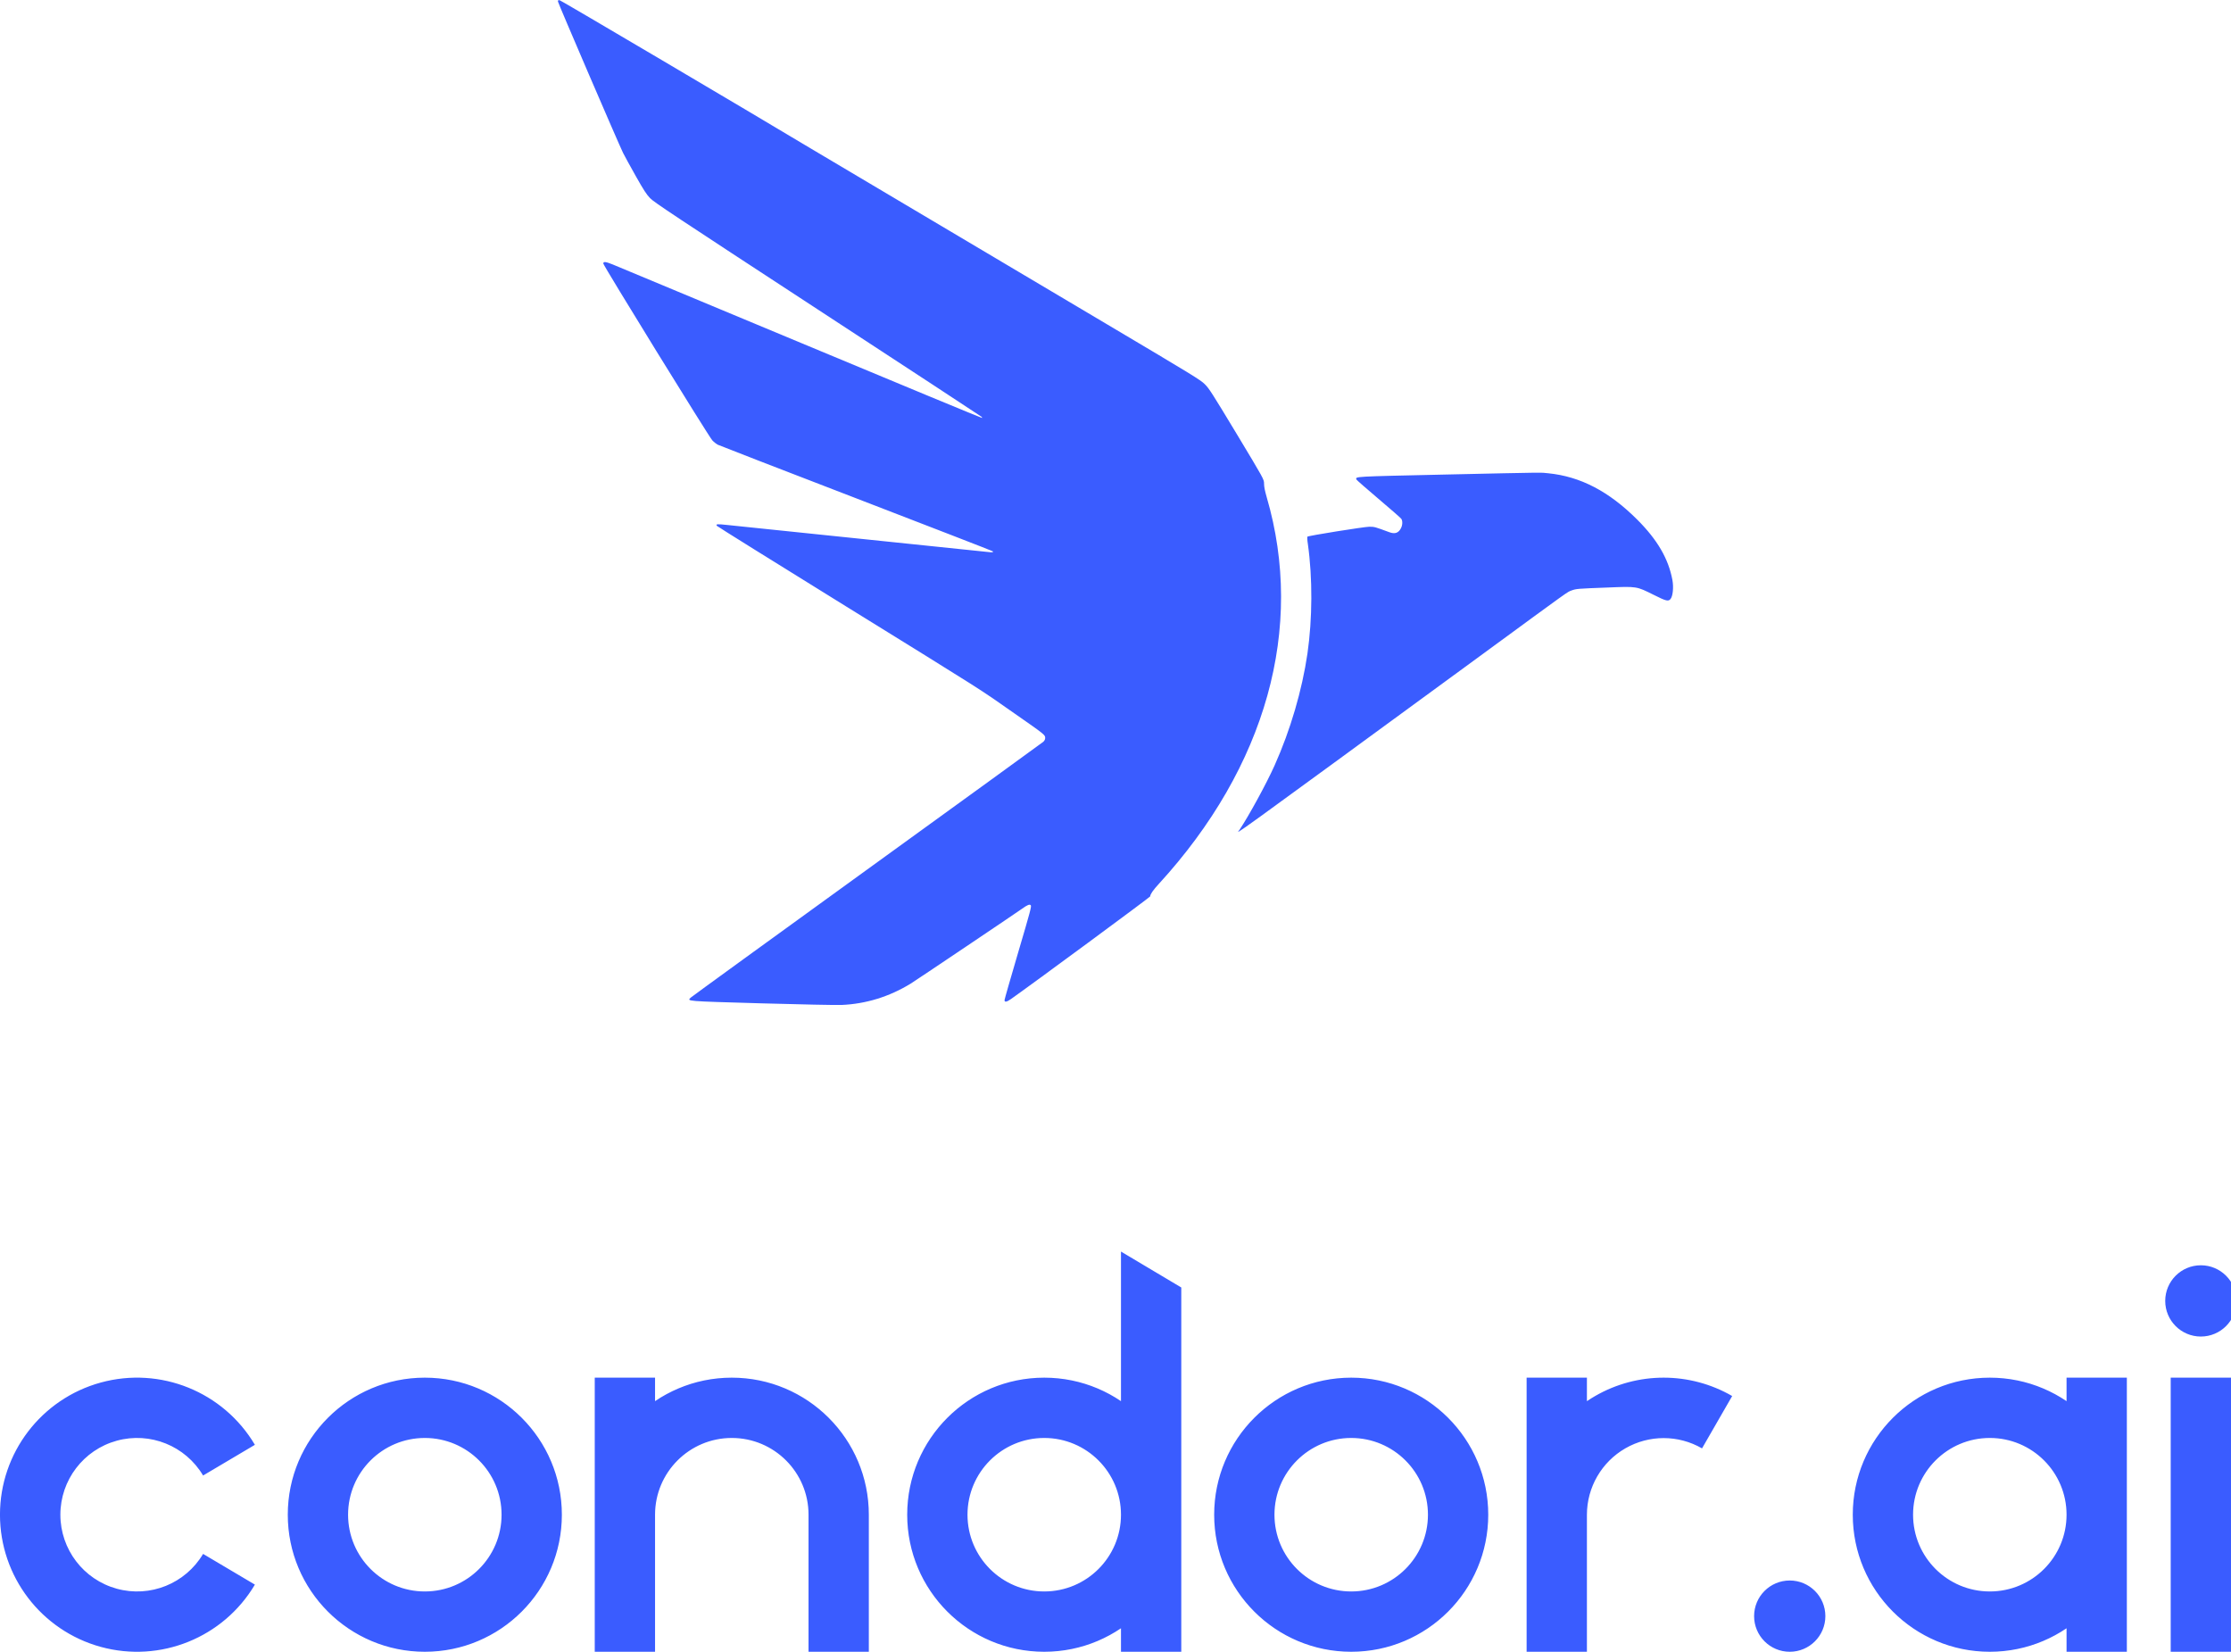
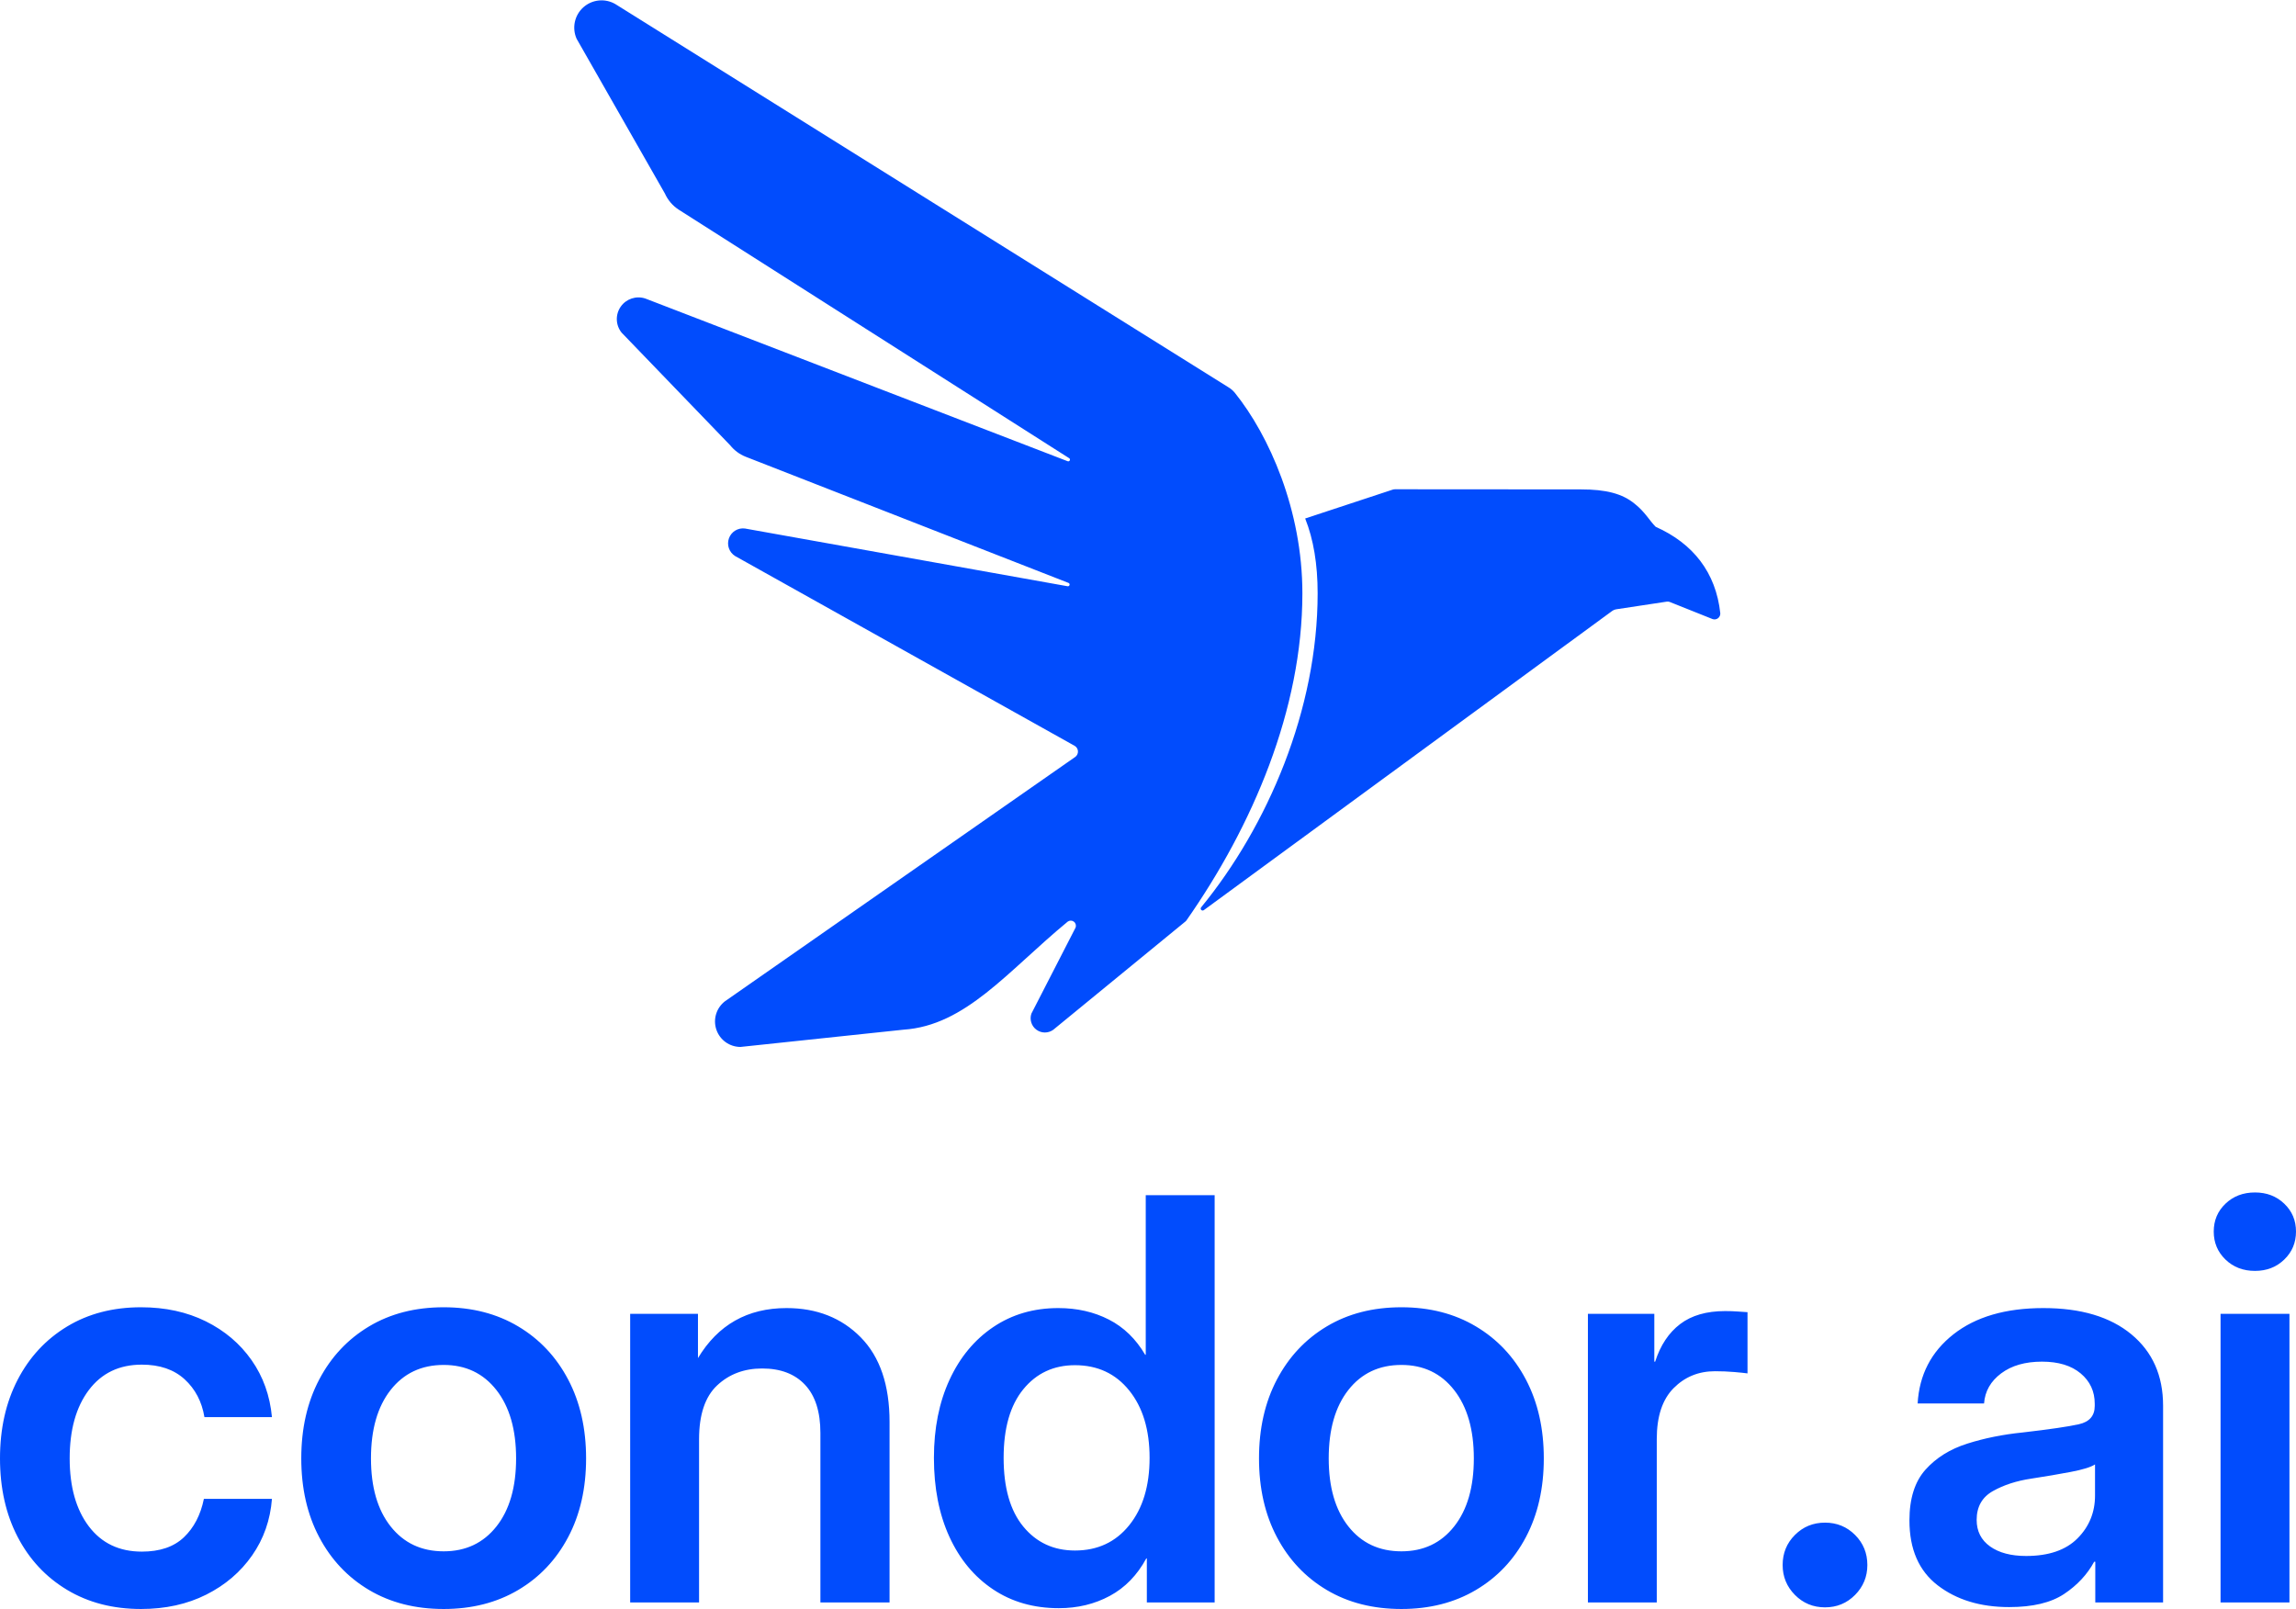
- <svg xmlns="http://www.w3.org/2000/svg" viewBox="0 0 814 602.6" fill="#3A5CFF" role="img" aria-label="condor.ai">
-   <path fill-rule="evenodd" transform="translate(203.5 0) scale(0.3709)" d="M   0.2   1.5 C   0.2   2.8,   59.3   140.2,   64.3   150.5 C   65.8   153.4,   71.3   163.6,   76.7   173.1 C   84.7   187.3,   87.3   191.2,   90.8   194.9 C   94.6   198.9,   114.9   212.3,   255.5   304.2 C   343.7   361.8,   416.3   409.4,   416.8   409.9 C   417.3   410.4,   417.6   410.9,   417.4   411.1 C   417.2   411.3,   336.9   378.1,   239   337.2 C   141.1   296.4,   57.8   261.7,   54   260.1 C   47.1   257.3,   44.8   257.1,   44.8   259.2 C   44.8   261.1,   148.9   430,   152.1   433.2 C   153.7   434.9,   156.2   436.8,   157.6   437.5 C   159   438.2,   220.3   462,   293.7   490.2 C   367.1   518.5,   427.4   541.8,   427.8   542.2 C   429   543.3,   427.6   543.5,   421.8   542.8 C   417.1   542.3,   313.2   531.5,   167   516.4 C   156.6   515.3,   155.4   515.4,   156.5   517.2 C   156.9   517.8,   213.9   553.3,   283.2   596.2 C   422.2   682.2,   413.6   676.7,   449.8   702.1 C   479.1   722.5,   479.5   722.9,   479.5   725.8 C   479.5   727.2,   478.9   728.4,   477.7   729.6 C   476.7   730.5,   398.6   787.1,   304.2   855.4 C   209.8   923.7,   131.8   980.3,   130.9   981.2 C   127   984.9,   124.8   984.7,   200.6   986.9 C   238.7   988,   274   988.7,   279   988.5 C   303.1   987.5,   326.1   980.4,   347.2   967.5 C   351.6   964.8,   450.5   898.3,   456.8   893.8 C   462.1   890,   464.2   889.2,   465.3   890.4 C   466.2   891.3,   464.9   896.3,   452.9   936.9 C   445.5   962,   439.5   983,   439.5   983.7 C   439.5   986,   441.5   985.7,   445.8   982.7 C   464.4   969.7,   582.8   882.4,   582.8   881.7 C   582.8   879.6,   585.7   875.5,   591.2   869.5 C   696.9   754.2,   735   617.6,   697.4   489 C   695.6   482.7,   694.8   478.8,   694.8   475.8 C   694.8   471.5,   694.8   471.5,   668   427 C   643.6   386.6,   640.7   382,   636.5   377.9 C   632.2   373.6,   624.8   369.1,   541.2   319.5 C   426   251.2,   254.6   149.5,   248.5   145.8 C   188   109.5,   3.3   0.5,   2   0.3 C   0.5   0,   0.2   0.1,   0.2   1.5 M   871.6   466.8 C   782.2   468.8,   784.5   468.6,   785.7   471.7 C   785.9   472.2,   795.7   480.8,   807.4   490.7 C   819.2   500.7,   829.3   509.5,   829.8   510.3 C   831.2   512.3,   831.1   516.4,   829.5   519.5 C   827.1   524.3,   823.5   525.5,   818.1   523.5 C   803.7   518.2,   803.5   518.1,   798.3   518.1 C   793   518.2,   738.4   526.9,   737.4   527.9 C   737.2   528.2,   737.3   531.5,   737.9   535.1 C   742.6   568.5,   742.4   608.6,   737.5   642.8 C   732.2   679,   720.7   718.2,   705.2   752.8 C   697.3   770.5,   679.9   802.4,   670.6   816.3 C   667.6   820.7,   651.7   832.2,   904.2   647.5 C   998.9   578.1,   992.8   582.5,   997.3   580.8 C   1001.8   579.1,   1003.3   579,   1032.6   577.9 C   1061.9   576.7,   1061   576.6,   1078.3   585.2 C   1090.4   591.3,   1092.6   591.8,   1094.7   589.1 C   1097   586.2,   1097.8   577.5,   1096.5   570.5 C   1092.6   549.6,   1081.8   531,   1061.9   511.1 C   1034   483.3,   1006.1   468.7,   974.3   465.5 C   966.1   464.7,   975.6   464.5,   871.6   466.8" />
-   <path transform="translate(0 456.6)" d="M93 121.5A50 50 0 1 1 93 70.5L74.1 81.7A28 28 0 1 0 74.1 110.3ZM105 96A50 50 0 1 1 205 96A50 50 0 1 1 105 96ZM127 96A28 28 0 1 0 183 96A28 28 0 1 0 127 96ZM217 46H239V146H217ZM217 96A50 50 0 0 1 317 96L295 96A28 28 0 0 0 239 96ZM295 96H317V146H295ZM331 96A50 50 0 1 1 431 96A50 50 0 1 1 331 96ZM353 96A28 28 0 1 0 409 96A28 28 0 1 0 353 96ZM409 0L431 13.1V146H409ZM443 96A50 50 0 1 1 543 96A50 50 0 1 1 443 96ZM465 96A28 28 0 1 0 521 96A28 28 0 1 0 465 96ZM557 46H579V146H557ZM557 96A50 50 0 0 1 632 52.7L621 71.8A28 28 0 0 0 579 96ZM640 133A13 13 0 1 1 666 133A13 13 0 1 1 640 133ZM676 96A50 50 0 1 1 776 96A50 50 0 1 1 676 96ZM698 96A28 28 0 1 0 754 96A28 28 0 1 0 698 96ZM754 46H776V146H754ZM792 46H814V146H792ZM790 18A13 13 0 1 1 816 18A13 13 0 1 1 790 18Z" />
+ <svg xmlns="http://www.w3.org/2000/svg" viewBox="0 0 795.48 557.2" fill="#014CFD" role="img" aria-label="condor.ai">
+   <path fill-rule="evenodd" transform="translate(200.67 1.08) scale(1.44)" d="M8.71 0.24L156.14 92.39A6 6 0 0 1 157.74 93.75C166 104 174 122 174 142C174 170 162 198 146.08 220.74A0.8 0.8 0 0 1 145.9 220.93L114.06 247.02A3.43 3.43 0 0 1 108.8 243.13L119.44 222.41A1.24 1.24 0 0 0 117.52 221.01C103 233 93 246 78 247L38.8 251.15A6.13 6.13 0 0 1 35.06 240.17L119.38 181.35A1.6 1.6 0 0 0 119.24 178.72L37.52 133.04A3.6 3.6 0 0 1 39.87 126.41L117.54 140.31A0.42 0.42 0 0 0 117.75 139.51L40.02 109.13A9 9 0 0 1 36.34 106.4L10.19 79.27A5.21 5.21 0 0 1 15.95 71.09L117.49 110.21A0.41 0.41 0 0 0 117.85 109.47L23.95 49.7A9 9 0 0 1 20.62 45.81L-0.62 8.58A6.57 6.57 0 0 1 8.71 0.24ZM149.64 217.56C165.67 198 177.67 170 177.67 142C177.67 135 176.67 129 174.67 124L195.69 117.07A2 2 0 0 1 196.32 116.97L241 117C247 117 251 118 254 120.5C256.5 122.5 257.5 124.5 259 126C268 130 273.5 137 274.55 146.82A1.4 1.4 0 0 1 272.71 148.21L262.35 144.07A1.5 1.5 0 0 0 261.65 144.01L249.57 145.84A2.5 2.5 0 0 0 248.48 146.29L150.29 218.23A0.47 0.47 0 0 1 149.64 217.56Z" />
+   <path transform="translate(0 409.2)" d="M48.86 148.27L48.86 148.27Q34.28 148.27 23.24 141.64Q12.21 135.02 6.1 123.27Q0 111.53 0 96.09L0 96.09Q0 80.66 6.1 68.87Q12.21 57.08 23.24 50.4Q34.28 43.73 48.86 43.73L48.86 43.73Q61.45 43.73 71.3 48.6Q81.15 53.48 87.16 62.05Q93.18 70.62 94.22 81.8L94.22 81.8L70.83 81.8Q69.5 73.75 63.96 68.68Q58.42 63.61 49.14 63.61L49.14 63.61Q37.4 63.61 30.77 72.42Q24.14 81.23 24.14 96.09L24.14 96.09Q24.14 110.87 30.77 119.63Q37.4 128.39 49.14 128.39L49.14 128.39Q58.52 128.39 63.73 123.41Q68.94 118.44 70.64 110.11L70.64 110.11L94.22 110.11Q93.37 121.09 87.35 129.71Q81.34 138.33 71.44 143.3Q61.55 148.27 48.86 148.27ZM153.72 148.27L153.72 148.27Q138.95 148.27 127.87 141.69Q116.79 135.11 110.59 123.37Q104.38 111.63 104.38 96.09L104.38 96.09Q104.38 80.56 110.59 68.77Q116.79 56.98 127.87 50.36Q138.95 43.73 153.72 43.73L153.72 43.73Q168.4 43.73 179.53 50.36Q190.65 56.98 196.85 68.77Q203.06 80.56 203.06 96.09L203.06 96.09Q203.06 111.63 196.85 123.37Q190.65 135.11 179.53 141.69Q168.4 148.27 153.72 148.27ZM153.72 128.29L153.72 128.29Q165.18 128.29 172 119.67Q178.81 111.06 178.81 96.09L178.81 96.09Q178.81 81.13 172 72.42Q165.18 63.71 153.72 63.71L153.72 63.71Q142.17 63.71 135.35 72.37Q128.53 81.04 128.53 96.09L128.53 96.09Q128.53 111.06 135.35 119.67Q142.17 128.29 153.72 128.29ZM242.2 89.47L242.2 89.47L242.2 146L218.33 146L218.33 46L241.82 46L241.82 61.34Q252.24 44.01 272.5 44.01L272.5 44.01Q288.22 44.01 298.21 54.14Q308.2 64.28 308.2 83.5L308.2 83.5L308.2 146L284.24 146L284.24 87.29Q284.24 76.3 278.94 70.62Q273.64 64.94 264.07 64.94L264.07 64.94Q254.7 64.94 248.45 70.81Q242.2 76.68 242.2 89.47ZM366.85 147.99L366.85 147.99Q353.78 147.99 344.03 141.45Q334.27 134.92 328.92 123.23Q323.57 111.53 323.57 95.91L323.57 95.91Q323.57 80.56 328.97 68.87Q334.37 57.17 344.12 50.59Q353.88 44.01 366.66 44.01L366.66 44.01Q376.41 44.01 384.18 47.99Q391.95 51.97 396.77 60.2L396.77 60.2L396.96 60.2L396.96 4.9L420.83 4.9L420.83 146L397.34 146L397.34 130.75L397.15 130.75Q392.42 139.47 384.51 143.73Q376.6 147.99 366.85 147.99ZM372.44 128.01L372.44 128.01Q384.18 128.01 391.23 119.25Q398.29 110.49 398.29 95.91L398.29 95.91Q398.29 81.32 391.23 72.56Q384.18 63.8 372.44 63.8L372.44 63.8Q361.36 63.8 354.54 72.14Q347.72 80.47 347.72 95.91L347.72 95.91Q347.72 111.44 354.54 119.72Q361.36 128.01 372.44 128.01ZM485.54 148.27L485.54 148.27Q470.76 148.27 459.68 141.69Q448.6 135.11 442.4 123.37Q436.2 111.63 436.2 96.09L436.2 96.09Q436.2 80.56 442.4 68.77Q448.6 56.98 459.68 50.36Q470.76 43.73 485.54 43.73L485.54 43.73Q500.21 43.73 511.34 50.36Q522.47 56.98 528.67 68.77Q534.87 80.56 534.87 96.09L534.87 96.09Q534.87 111.63 528.67 123.37Q522.47 135.11 511.34 141.69Q500.21 148.27 485.54 148.27ZM485.54 128.29L485.54 128.29Q497 128.29 503.81 119.67Q510.63 111.06 510.63 96.09L510.63 96.09Q510.63 81.13 503.81 72.42Q497 63.71 485.54 63.71L485.54 63.71Q473.98 63.71 467.17 72.37Q460.35 81.04 460.35 96.09L460.35 96.09Q460.35 111.06 467.17 119.67Q473.98 128.29 485.54 128.29ZM574.01 146L550.15 146L550.15 46L573.16 46L573.16 62.57L573.45 62.57Q576.19 54.05 582.11 49.55Q588.03 45.05 597.69 45.05L597.69 45.05Q600.15 45.05 602.09 45.2Q604.03 45.34 605.45 45.43L605.45 45.43L605.45 66.64Q604.13 66.45 600.91 66.17Q597.69 65.89 594.19 65.89L594.19 65.89Q585.66 65.89 579.84 71.76Q574.01 77.63 574.01 89.37L574.01 89.37L574.01 146ZM632.3 147.7L632.3 147.7Q626.14 147.7 621.88 143.4Q617.62 139.09 617.62 133.03L617.62 133.03Q617.62 126.87 621.88 122.61Q626.14 118.35 632.3 118.35L632.3 118.35Q638.45 118.35 642.71 122.61Q646.97 126.87 646.97 133.03L646.97 133.03Q646.97 139.09 642.71 143.4Q638.45 147.7 632.3 147.7ZM696.11 147.61L696.11 147.61Q681.15 147.61 671.35 140.08Q661.55 132.55 661.55 117.59L661.55 117.59Q661.55 106.23 667.09 100.02Q672.63 93.82 681.58 90.98Q690.52 88.14 700.85 87.1L700.85 87.1Q714.77 85.49 720.26 84.26Q725.75 83.03 725.75 77.91L725.75 77.91L725.75 77.16Q725.75 70.72 720.87 66.64Q716 62.57 707.47 62.57L707.47 62.57Q698.76 62.57 693.32 66.64Q687.87 70.72 687.4 77.06L687.4 77.06L664.39 77.06Q665.24 62.19 676.79 53.1Q688.35 44.01 707.95 44.01L707.95 44.01Q727.46 44.01 738.44 53.1Q749.43 62.19 749.43 77.82L749.43 77.82L749.43 146L725.94 146L725.94 131.89L725.56 131.89Q721.96 138.52 715.15 143.06Q708.33 147.61 696.11 147.61ZM701.98 129.9L701.98 129.9Q713.72 129.9 719.79 123.79Q725.85 117.69 725.85 108.97L725.85 108.97L725.85 98.18Q723.67 99.6 717.42 100.78Q711.17 101.97 703.78 103.1L703.78 103.1Q696.11 104.24 690.48 107.41Q684.84 110.58 684.84 117.4L684.84 117.4Q684.84 123.27 689.48 126.59Q694.12 129.9 701.98 129.9ZM793.21 146L769.34 146L769.34 46L793.21 46L793.21 146ZM781.27 31.13L781.27 31.13Q775.12 31.13 771.05 27.2Q766.98 23.27 766.98 17.5L766.98 17.5Q766.98 11.72 771.05 7.84Q775.12 3.95 781.27 3.95L781.27 3.95Q787.34 3.95 791.41 7.84Q795.48 11.72 795.48 17.5L795.48 17.5Q795.48 23.27 791.41 27.2Q787.34 31.13 781.27 31.13Z" />
</svg>
